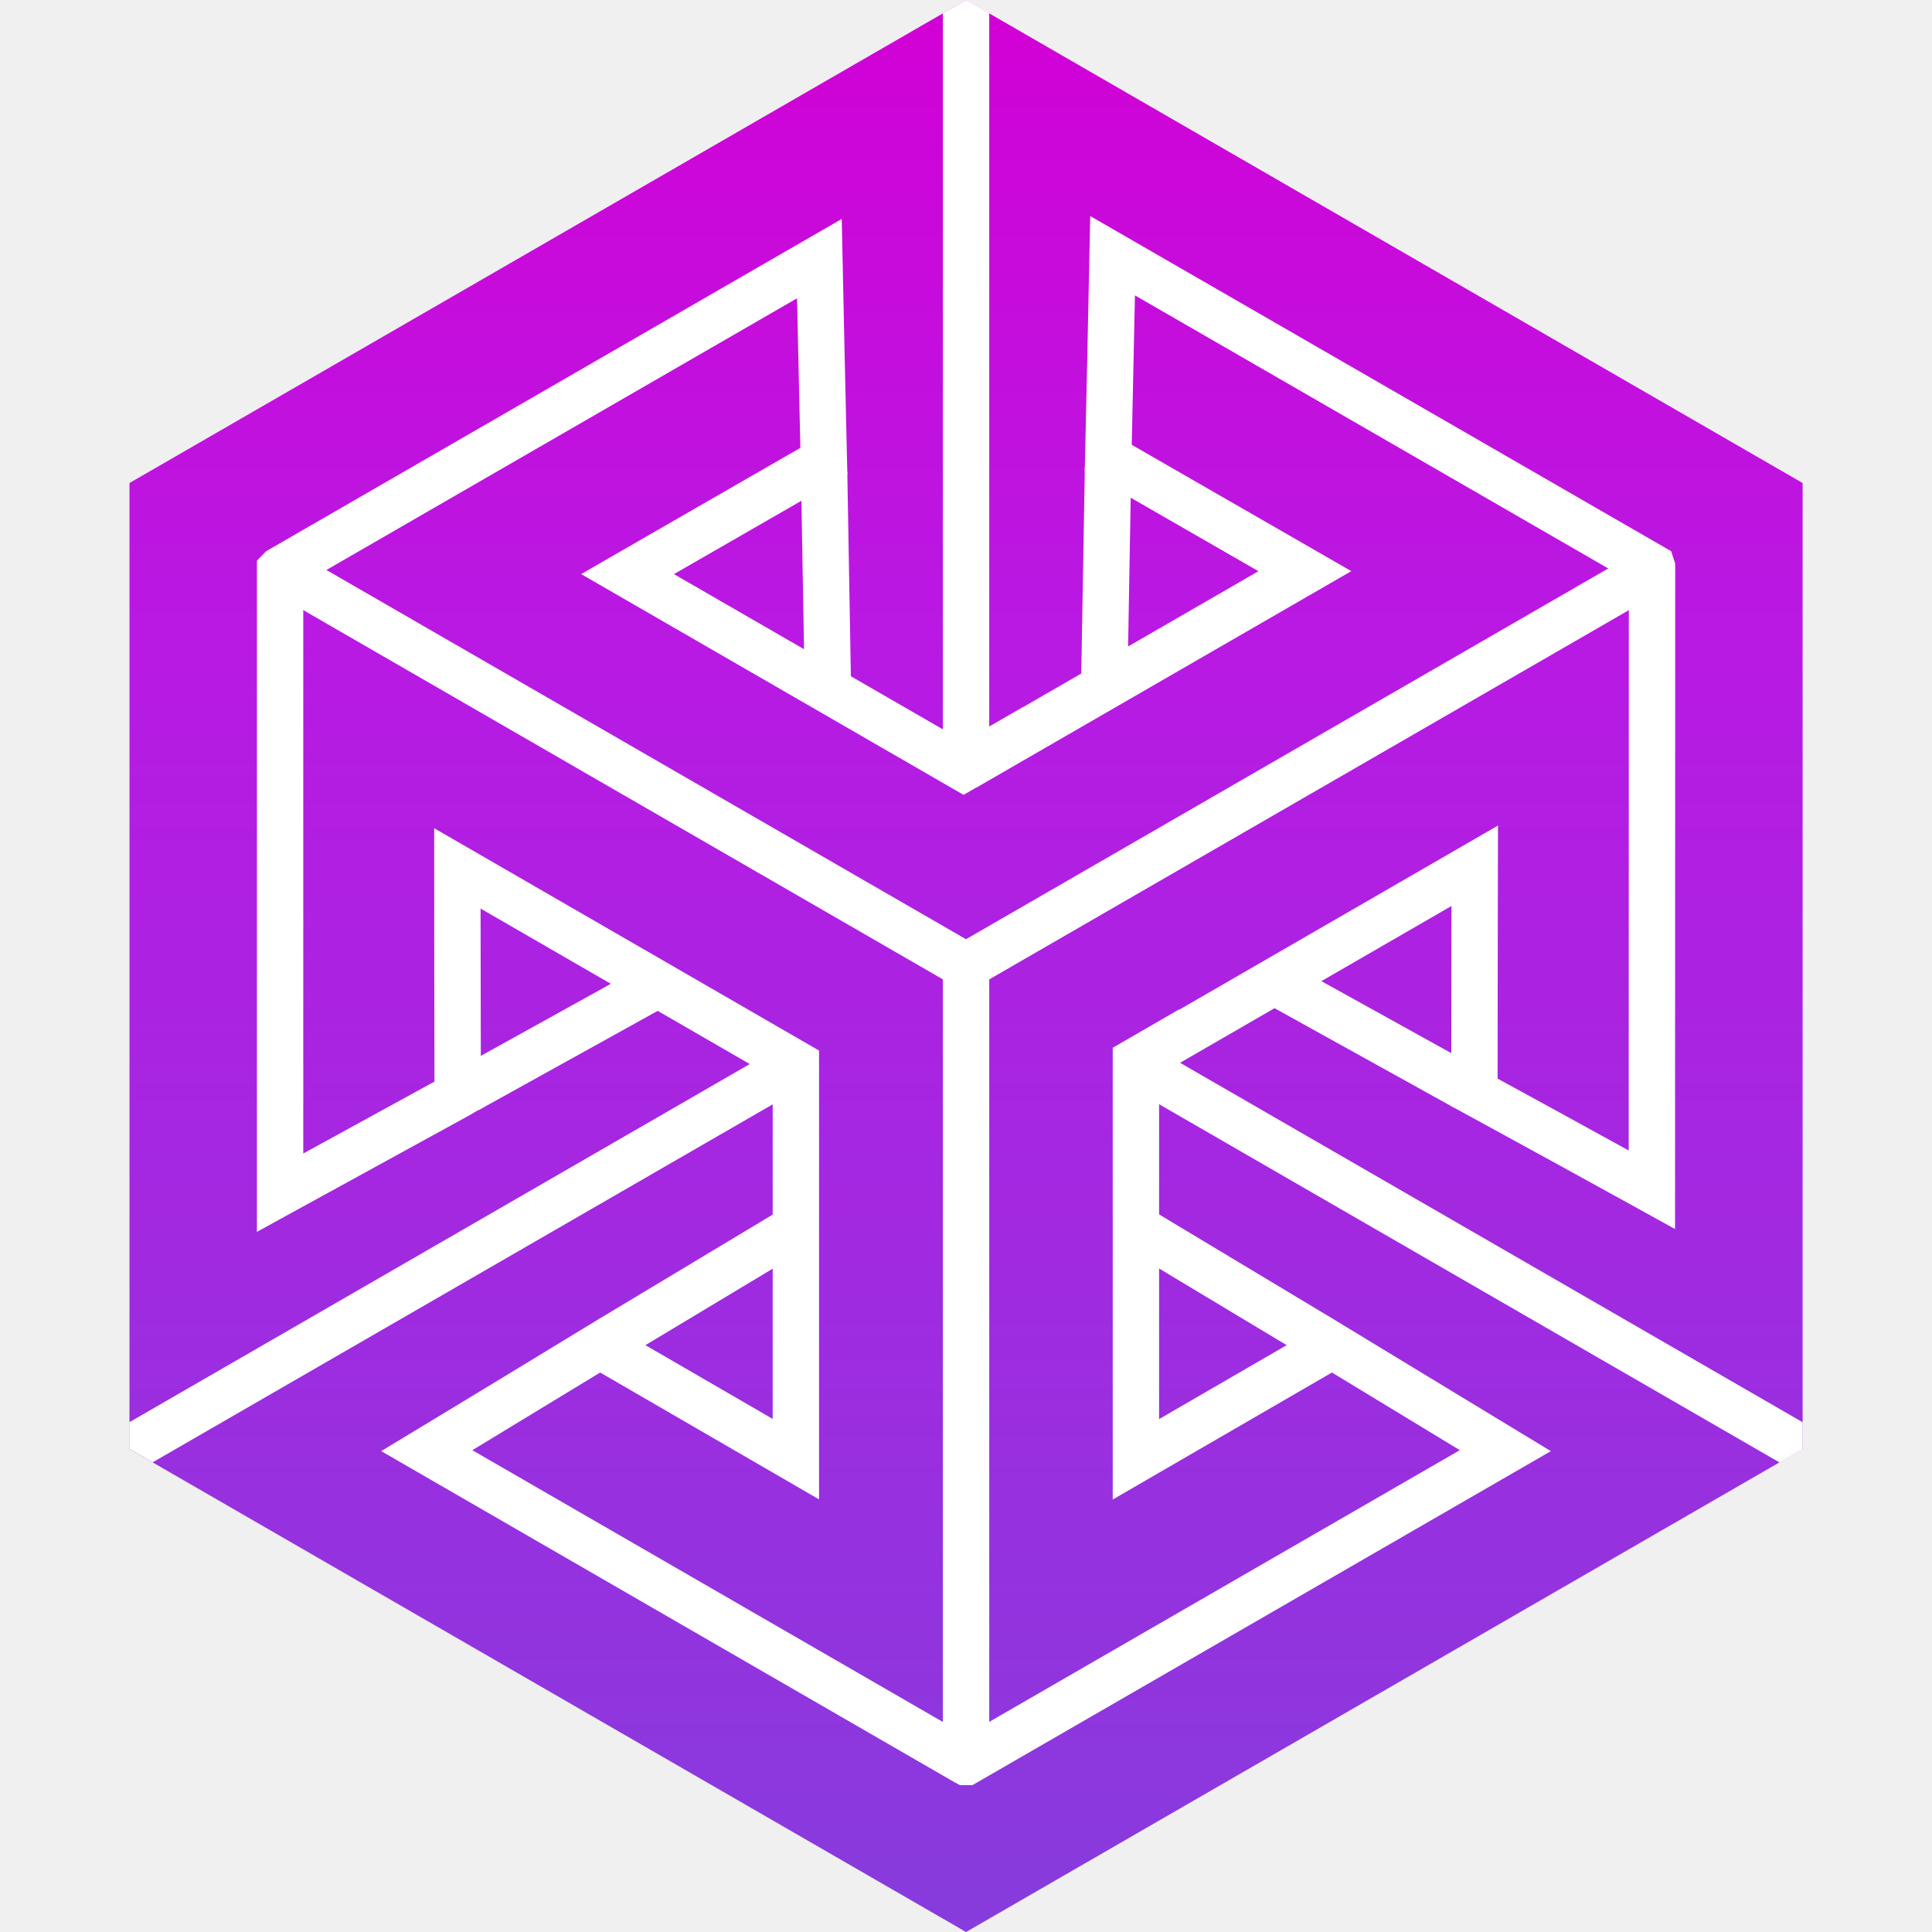
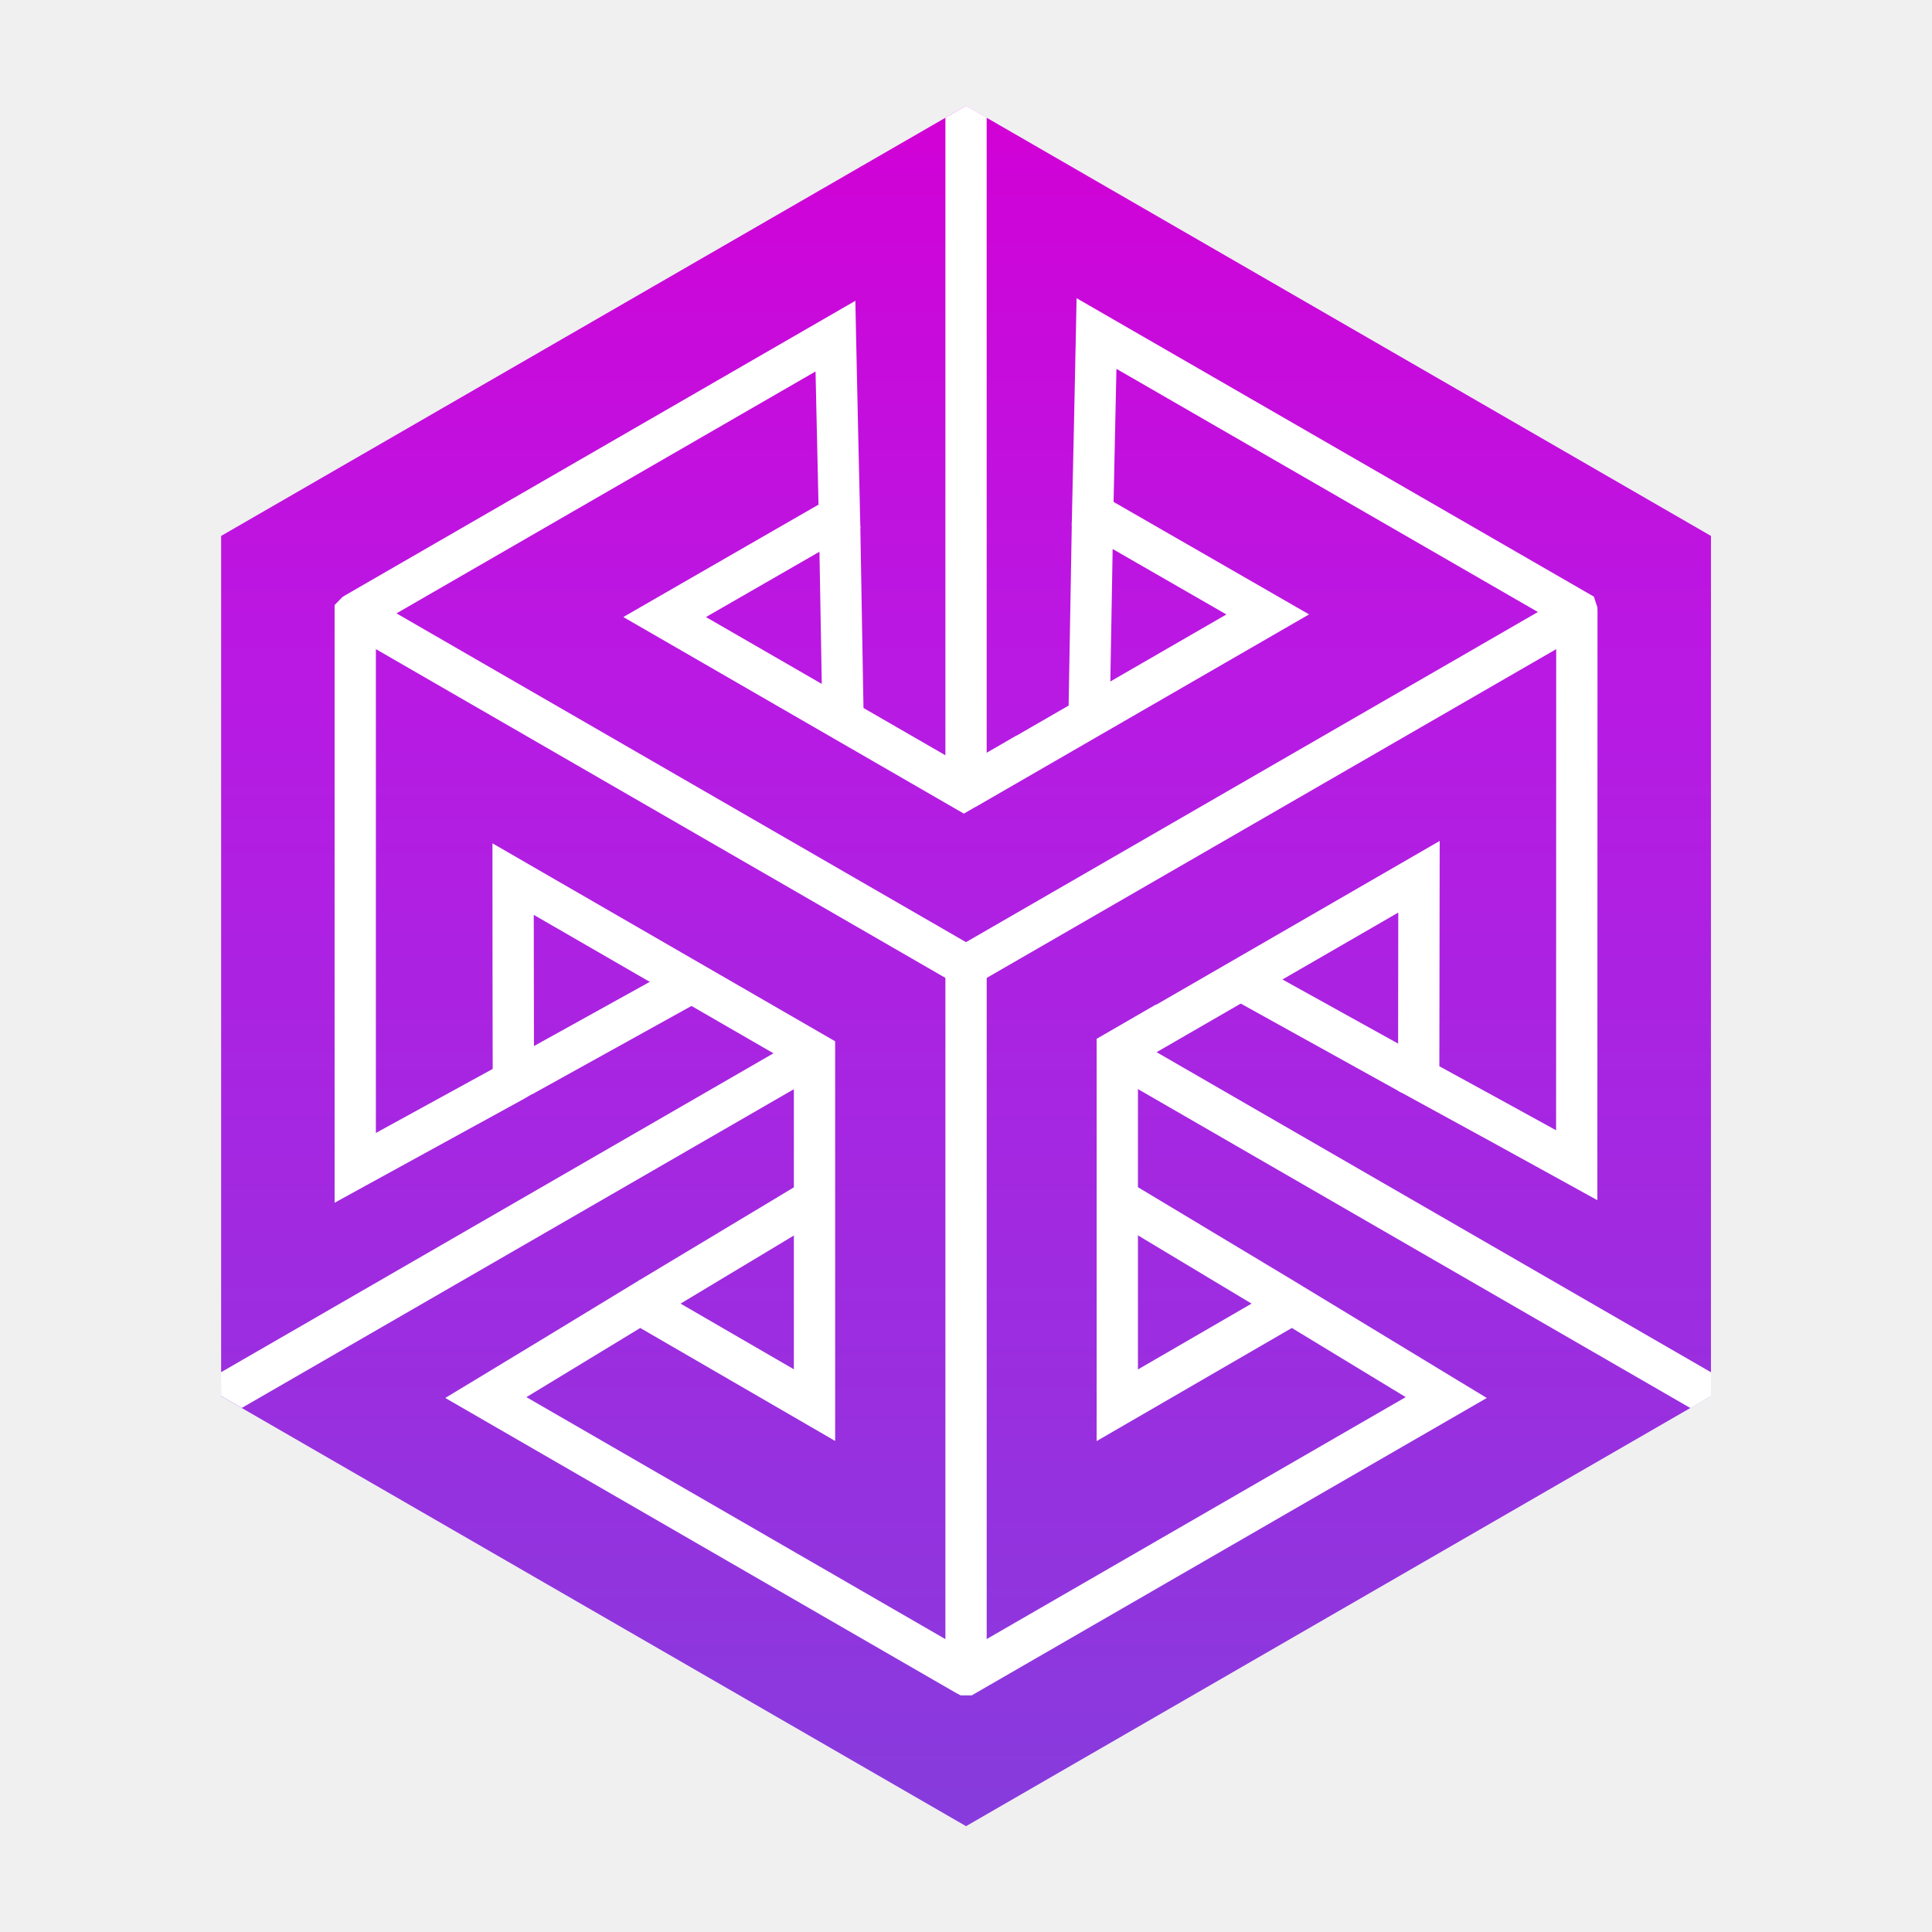
- <svg xmlns="http://www.w3.org/2000/svg" width="48" height="NaN" viewBox="0 0 48 48" version="1.1" xml:space="preserve" style="fill-rule:evenodd;clip-rule:evenodd;stroke-linejoin:round;stroke-miterlimit:2;">
-   <g transform="matrix(1,0,0,1,-1426.63,-1471.79)">
-     <g id="logo.svg" transform="matrix(1.26316,0,0,1.26316,1450.63,1495.79)">
-       <g transform="matrix(1,0,0,1,-19,-19)">
-         <clipPath id="_clip1">
-           <rect x="0" y="0" width="38" height="38" />
-         </clipPath>
-         <g clip-path="url(#_clip1)">
-           <g id="VRBuilder-StandaloneLogo" transform="matrix(0.161018,0,0,0.161018,0,0)">
-             <g>
-               <rect x="0" y="0" width="236" height="236" style="fill:white;fill-opacity:0;" />
-               <g id="Ebene-1" transform="matrix(0.921875,0,0,0.921875,0,0)">
-                 <g transform="matrix(0,255.999,255.999,0,128.006,0.000542881)">
-                   <path d="M0.75,0.433L0.25,0.433L-0,-0L0.25,-0.433L0.75,-0.433L1,-0L0.75,0.433Z" style="fill:url(#_Linear2);fill-rule:nonzero;" />
-                 </g>
-                 <g transform="matrix(1.1086,0,0,1.1086,62.5846,73.0064)">
-                   <path d="M0,107.478L59.004,141.556L118.029,107.475C112.934,104.388 107.835,101.291 102.744,98.194C95.387,102.462 88.046,106.714 80.705,110.965L76.544,113.375L76.544,59.38L84.493,54.781L84.511,54.82L122.591,32.819L122.582,37.632C122.566,46.151 122.548,54.602 122.546,63.065C127.773,65.919 132.998,68.783 138.215,71.656L138.231,3.508L79.2,-30.55C79.077,-24.598 78.951,-18.639 78.816,-12.69L105.059,2.409L60.231,28.293L60.231,28.276L58.718,29.151L13.01,2.764L17.17,0.364C22.483,-2.701 27.798,-5.757 33.117,-8.818L39.208,-12.321C39.07,-18.284 38.935,-24.239 38.809,-30.199L-20.205,3.869L-20.205,72.016C-16.854,70.177 -13.497,68.338 -10.141,66.499L-4.525,63.421C-4.541,54.888 -4.557,46.414 -4.557,37.94L-4.557,33.14L41.443,59.713L41.443,113.358L15.281,98.194C10.192,101.292 5.1,104.388 0,107.478M59.775,147.512L58.288,147.512L57.59,147.14L-10.893,107.587L-6.877,105.161C0.029,100.988 6.919,96.796 13.805,92.604L15.213,91.748L35.901,103.74L35.901,62.907L0.987,42.741C0.992,50.156 1.007,57.573 1.021,65.001L1.025,66.646L-0.419,67.491L-7.478,71.36C-12.205,73.949 -16.932,76.539 -21.641,79.128L-25.747,81.385L-25.747,1.157L-24.691,0.076L-24.325,-0.152L44.155,-39.685L44.252,-34.998C44.418,-26.928 44.602,-18.874 44.788,-10.804L44.826,-9.159L35.881,-4.013C31.951,-1.753 28.025,0.505 24.1,2.767L58.718,22.75L65.774,18.673L65.774,18.694L93.96,2.418L73.199,-9.529L73.237,-11.173C73.419,-19.072 73.584,-26.991 73.746,-34.891L73.852,-40.034L143.288,0.026L143.756,1.455L143.774,1.953L143.754,81.044L139.644,78.774C132.592,74.879 125.519,71.001 118.447,67.143L117.004,66.354L117.004,64.71C117.004,57.279 117.016,49.86 117.031,42.433L82.137,62.592L82.119,62.557L82.087,62.577L82.087,103.761C88.515,100.038 94.945,96.312 101.387,92.574L102.813,91.748L104.218,92.604C111.11,96.797 118.016,100.989 124.906,105.162L128.913,107.59L59.775,147.512Z" style="fill:white;fill-rule:nonzero;" />
-                 </g>
-                 <g transform="matrix(0.554258,0.9601,0.9601,-0.554258,218.11,125.41)">
-                   <rect x="-41.388" y="-71.681" width="5.547" height="92.375" style="fill:white;" />
-                 </g>
-                 <g transform="matrix(-1.1086,0,0,1.1086,258.828,99.3194)">
-                   <rect x="115.235" y="25.748" width="5.542" height="92.375" style="fill:white;" />
-                 </g>
-                 <g transform="matrix(0.554258,-0.9601,-0.9601,-0.554258,40.9742,130.731)">
-                   <rect x="38.616" y="-66.882" width="5.538" height="92.376" style="fill:white;" />
-                 </g>
-                 <g transform="matrix(1.1086,0,0,1.1086,131.077,98.7852)">
-                   <path d="M0,-87.532L0,1.57L-5.542,1.57L-5.542,-87.514L-2.79,-89.102L-2.734,-89.102L0,-87.532Z" style="fill:white;fill-rule:nonzero;" />
-                 </g>
-                 <g transform="matrix(1.1086,0,0,1.1086,235.806,139.075)">
-                   <path d="M0,49.351L-77.165,4.8L-74.394,0L2.755,44.542L2.755,47.72L2.727,47.768L0,49.351Z" style="fill:white;fill-rule:nonzero;" />
-                 </g>
-                 <g transform="matrix(1.1086,0,0,1.1086,17.1401,144.374)">
-                   <path d="M0,39.76L77.165,-4.791L79.936,0.009L2.787,44.551L0.035,42.961L0.007,42.913L0,39.76Z" style="fill:white;fill-rule:nonzero;" />
-                 </g>
-                 <g transform="matrix(1.1086,0,0,1.1086,79.37,165.533)">
-                   <path d="M0,8.329L2.855,13.08L24.626,-0.002L23.616,-2.585L23.588,-2.632L21.769,-4.751L0,8.329Z" style="fill:white;fill-rule:nonzero;" />
-                 </g>
-                 <g transform="matrix(1.1086,0,0,1.1086,112.271,91.2257)">
-                   <path d="M0,-25.909L-5.541,-25.812L-5.098,-0.417L-2.356,0L-2.301,-0.001L0.443,-0.517L0,-25.909Z" style="fill:white;fill-rule:nonzero;" />
-                 </g>
-                 <g transform="matrix(1.1086,0,0,1.1086,192.761,127.801)">
-                   <path d="M0,17.161L2.687,12.314L-19.528,0L-21.26,2.166L-21.287,2.214L-22.212,4.849L0,17.161Z" style="fill:white;fill-rule:nonzero;" />
-                 </g>
-                 <g transform="matrix(1.1086,0,0,1.1086,173.467,160.26)">
-                   <path d="M0,17.832L2.854,13.081L-18.917,0L-20.724,2.104L-20.752,2.151L-21.769,4.752L0,17.832Z" style="fill:white;fill-rule:nonzero;" />
-                 </g>
-                 <g transform="matrix(1.1086,0,0,1.1086,60.4411,133.447)">
-                   <path d="M0,7.465L2.687,12.312L24.902,-0.001L23.983,-2.618L23.956,-2.667L22.212,-4.847L0,7.465Z" style="fill:white;fill-rule:nonzero;" />
-                 </g>
-                 <g transform="matrix(1.1086,0,0,1.1086,149.891,90.5252)">
-                   <path d="M0,-25.715L-5.541,-25.812L-5.985,-0.416L-3.259,0.096L-3.204,0.097L-0.443,-0.323L0,-25.715Z" style="fill:white;fill-rule:nonzero;" />
-                 </g>
-               </g>
-             </g>
-           </g>
-         </g>
+ <svg xmlns="http://www.w3.org/2000/svg" width="100%" height="100%" viewBox="0 0 256 256" version="1.1" xml:space="preserve" style="fill-rule:evenodd;clip-rule:evenodd;stroke-linejoin:round;stroke-miterlimit:2;">
+   <g id="VRBuilder-Logo" transform="matrix(1.08475,0,0,1.08475,0,0)">
+     <rect x="0" y="0" width="236" height="236" style="fill:white;fill-opacity:0;" />
+     <g id="Ebene-1" transform="matrix(0.820875,0,0,0.820875,12.928,12.928)">
+       <g transform="matrix(0,255.999,255.999,0,128.006,0.000542881)">
+         <path d="M0.75,0.433L0.25,0.433L-0,-0L0.25,-0.433L0.75,-0.433L1,-0L0.75,0.433Z" style="fill:url(#_Linear1);fill-rule:nonzero;" />
+       </g>
+       <g transform="matrix(1.1086,0,0,1.1086,62.5846,73.0064)">
+         <path d="M0,107.478L59.004,141.556L118.029,107.475C112.934,104.388 107.835,101.291 102.744,98.194C95.387,102.462 88.046,106.714 80.705,110.965L76.544,113.375L76.544,59.38L84.493,54.781L84.511,54.82L122.591,32.819L122.582,37.632C122.566,46.151 122.548,54.602 122.546,63.065C127.773,65.919 132.998,68.783 138.215,71.656L138.231,3.508L79.2,-30.55C79.077,-24.598 78.951,-18.639 78.816,-12.69L105.059,2.409L60.231,28.293L60.231,28.276L58.718,29.151L13.01,2.764L17.17,0.364C22.483,-2.701 27.798,-5.757 33.117,-8.818L39.208,-12.321C39.07,-18.284 38.935,-24.239 38.809,-30.199L-20.205,3.869L-20.205,72.016C-16.854,70.177 -13.497,68.338 -10.141,66.499L-4.525,63.421C-4.541,54.888 -4.557,46.414 -4.557,37.94L-4.557,33.14L41.443,59.713L41.443,113.358L15.281,98.194C10.192,101.292 5.1,104.388 0,107.478M59.775,147.512L58.288,147.512L57.59,147.14L-10.893,107.587L-6.877,105.161C0.029,100.988 6.919,96.796 13.805,92.604L15.213,91.748L35.901,103.74L35.901,62.907L0.987,42.741C0.992,50.156 1.007,57.573 1.021,65.001L1.025,66.646L-0.419,67.491L-7.478,71.36C-12.205,73.949 -16.932,76.539 -21.641,79.128L-25.747,81.385L-25.747,1.157L-24.691,0.076L-24.325,-0.152L44.155,-39.685L44.252,-34.998C44.418,-26.928 44.602,-18.874 44.788,-10.804L44.826,-9.159L35.881,-4.013C31.951,-1.753 28.025,0.505 24.1,2.767L58.718,22.75L65.774,18.673L65.774,18.694L93.96,2.418L73.199,-9.529L73.237,-11.173C73.419,-19.072 73.584,-26.991 73.746,-34.891L73.852,-40.034L143.288,0.026L143.756,1.455L143.774,1.953L143.754,81.044L139.644,78.774C132.592,74.879 125.519,71.001 118.447,67.143L117.004,66.354L117.004,64.71C117.004,57.279 117.016,49.86 117.031,42.433L82.137,62.592L82.119,62.557L82.087,62.577L82.087,103.761C88.515,100.038 94.945,96.312 101.387,92.574L102.813,91.748L104.218,92.604C111.11,96.797 118.016,100.989 124.906,105.162L128.913,107.59L59.775,147.512Z" style="fill:white;fill-rule:nonzero;" />
+       </g>
+       <g transform="matrix(0.554258,0.9601,0.9601,-0.554258,218.11,125.41)">
+         <rect x="-41.388" y="-71.681" width="5.547" height="92.375" style="fill:white;" />
+       </g>
+       <g transform="matrix(-1.1086,0,0,1.1086,258.828,99.3194)">
+         <rect x="115.235" y="25.748" width="5.542" height="92.375" style="fill:white;" />
+       </g>
+       <g transform="matrix(0.554258,-0.9601,-0.9601,-0.554258,40.9742,130.731)">
+         <rect x="38.616" y="-66.882" width="5.538" height="92.376" style="fill:white;" />
+       </g>
+       <g transform="matrix(1.1086,0,0,1.1086,131.077,98.7852)">
+         <path d="M0,-87.532L0,1.57L-5.542,1.57L-5.542,-87.514L-2.79,-89.102L-2.734,-89.102L0,-87.532Z" style="fill:white;fill-rule:nonzero;" />
+       </g>
+       <g transform="matrix(1.1086,0,0,1.1086,235.806,139.075)">
+         <path d="M0,49.351L-77.165,4.8L-74.394,0L2.755,44.542L2.755,47.72L2.727,47.768L0,49.351Z" style="fill:white;fill-rule:nonzero;" />
+       </g>
+       <g transform="matrix(1.1086,0,0,1.1086,17.1401,144.374)">
+         <path d="M0,39.76L77.165,-4.791L79.936,0.009L2.787,44.551L0.035,42.961L0.007,42.913L0,39.76Z" style="fill:white;fill-rule:nonzero;" />
+       </g>
+       <g transform="matrix(1.1086,0,0,1.1086,79.37,165.533)">
+         <path d="M0,8.329L2.855,13.08L24.626,-0.002L23.616,-2.585L23.588,-2.632L21.769,-4.751L0,8.329Z" style="fill:white;fill-rule:nonzero;" />
+       </g>
+       <g transform="matrix(1.1086,0,0,1.1086,112.271,91.2257)">
+         <path d="M0,-25.909L-5.541,-25.812L-5.098,-0.417L-2.356,0L-2.301,-0.001L0.443,-0.517L0,-25.909Z" style="fill:white;fill-rule:nonzero;" />
+       </g>
+       <g transform="matrix(1.1086,0,0,1.1086,192.761,127.801)">
+         <path d="M0,17.161L2.687,12.314L-19.528,0L-21.26,2.166L-21.287,2.214L-22.212,4.849L0,17.161Z" style="fill:white;fill-rule:nonzero;" />
+       </g>
+       <g transform="matrix(1.1086,0,0,1.1086,173.467,160.26)">
+         <path d="M0,17.832L2.854,13.081L-18.917,0L-20.724,2.104L-20.752,2.151L-21.769,4.752L0,17.832Z" style="fill:white;fill-rule:nonzero;" />
+       </g>
+       <g transform="matrix(1.1086,0,0,1.1086,60.4411,133.447)">
+         <path d="M0,7.465L2.687,12.312L24.902,-0.001L23.983,-2.618L23.956,-2.667L22.212,-4.847L0,7.465Z" style="fill:white;fill-rule:nonzero;" />
+       </g>
+       <g transform="matrix(1.1086,0,0,1.1086,149.891,90.5252)">
+         <path d="M0,-25.715L-5.541,-25.812L-5.985,-0.416L-3.259,0.096L-3.204,0.097L-0.443,-0.323L0,-25.715Z" style="fill:white;fill-rule:nonzero;" />
      </g>
    </g>
  </g>
  <defs>
-     <linearGradient id="_Linear2" x1="0" y1="0" x2="1" y2="0" gradientUnits="userSpaceOnUse" gradientTransform="matrix(1,0,0,1,0,-7.86416e-07)">
+     <linearGradient id="_Linear1" x1="0" y1="0" x2="1" y2="0" gradientUnits="userSpaceOnUse" gradientTransform="matrix(1,0,0,-1,0,-7.86416e-07)">
      <stop offset="0" style="stop-color:rgb(210,0,213);stop-opacity:1" />
      <stop offset="0.33" style="stop-color:rgb(185,25,227);stop-opacity:1" />
      <stop offset="1" style="stop-color:rgb(134,60,221);stop-opacity:1" />
      <stop offset="1" style="stop-color:rgb(134,60,221);stop-opacity:1" />
    </linearGradient>
  </defs>
</svg>
